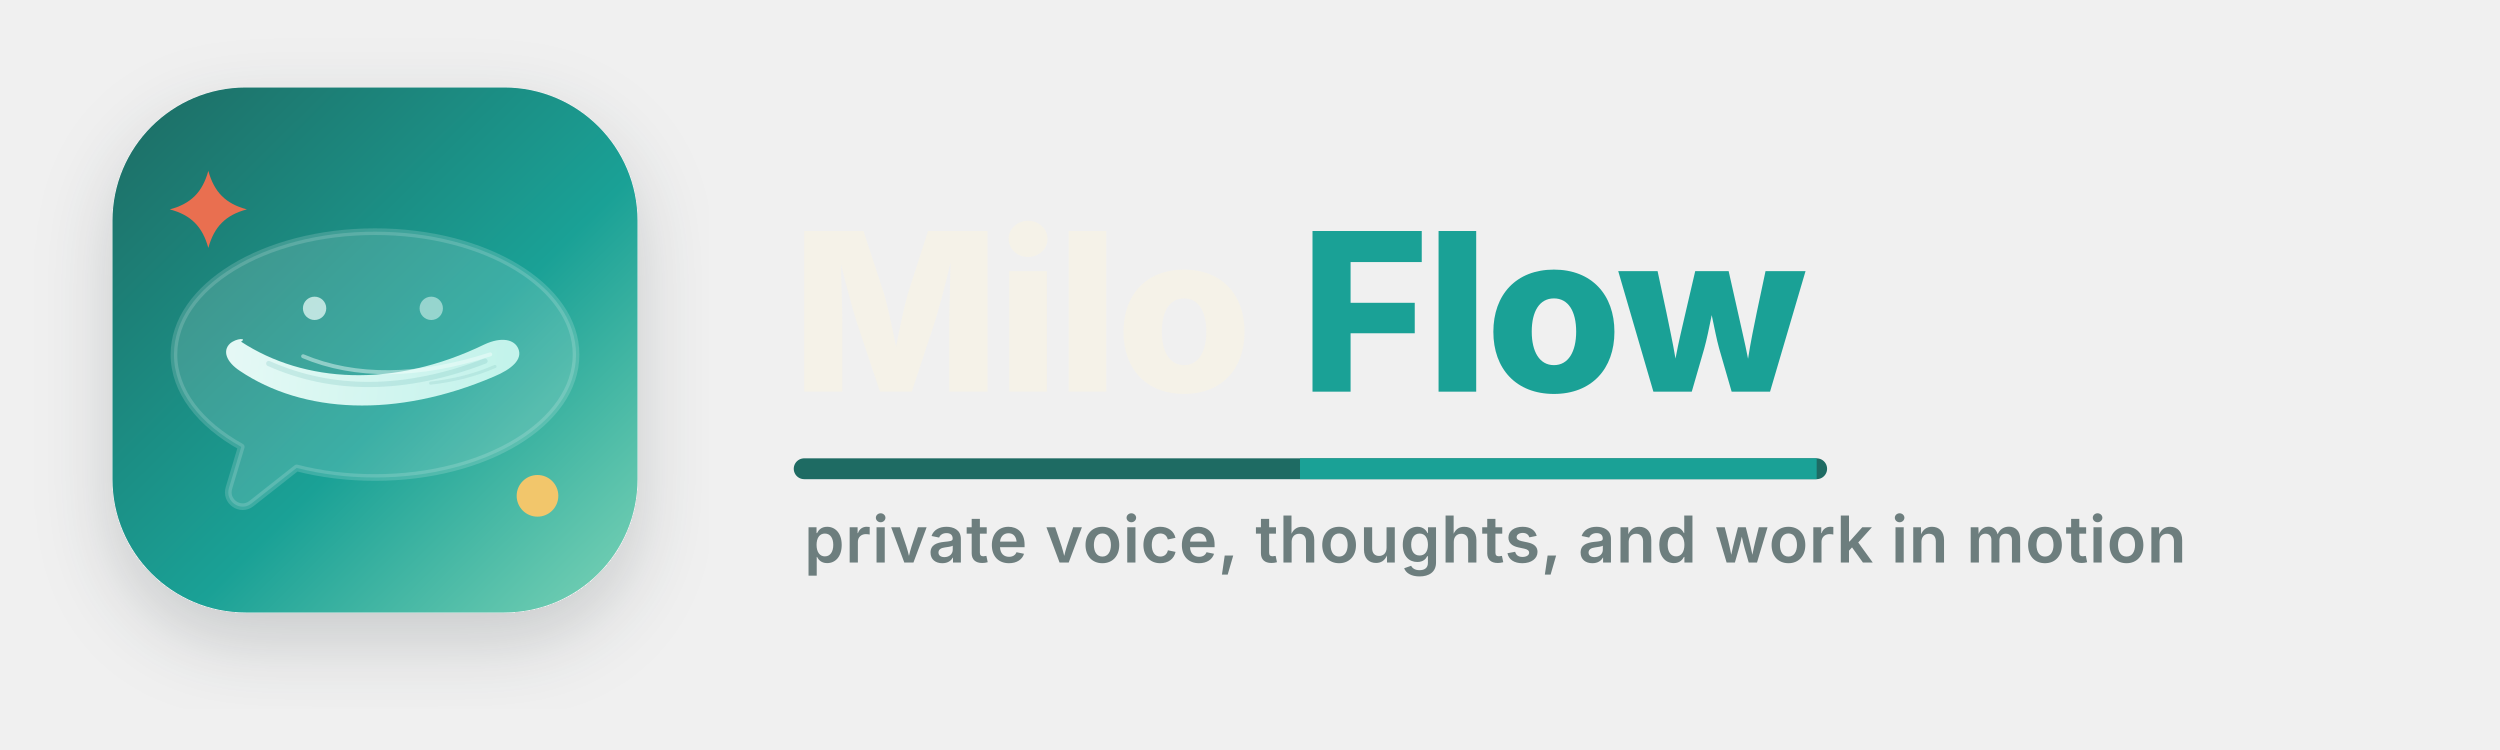
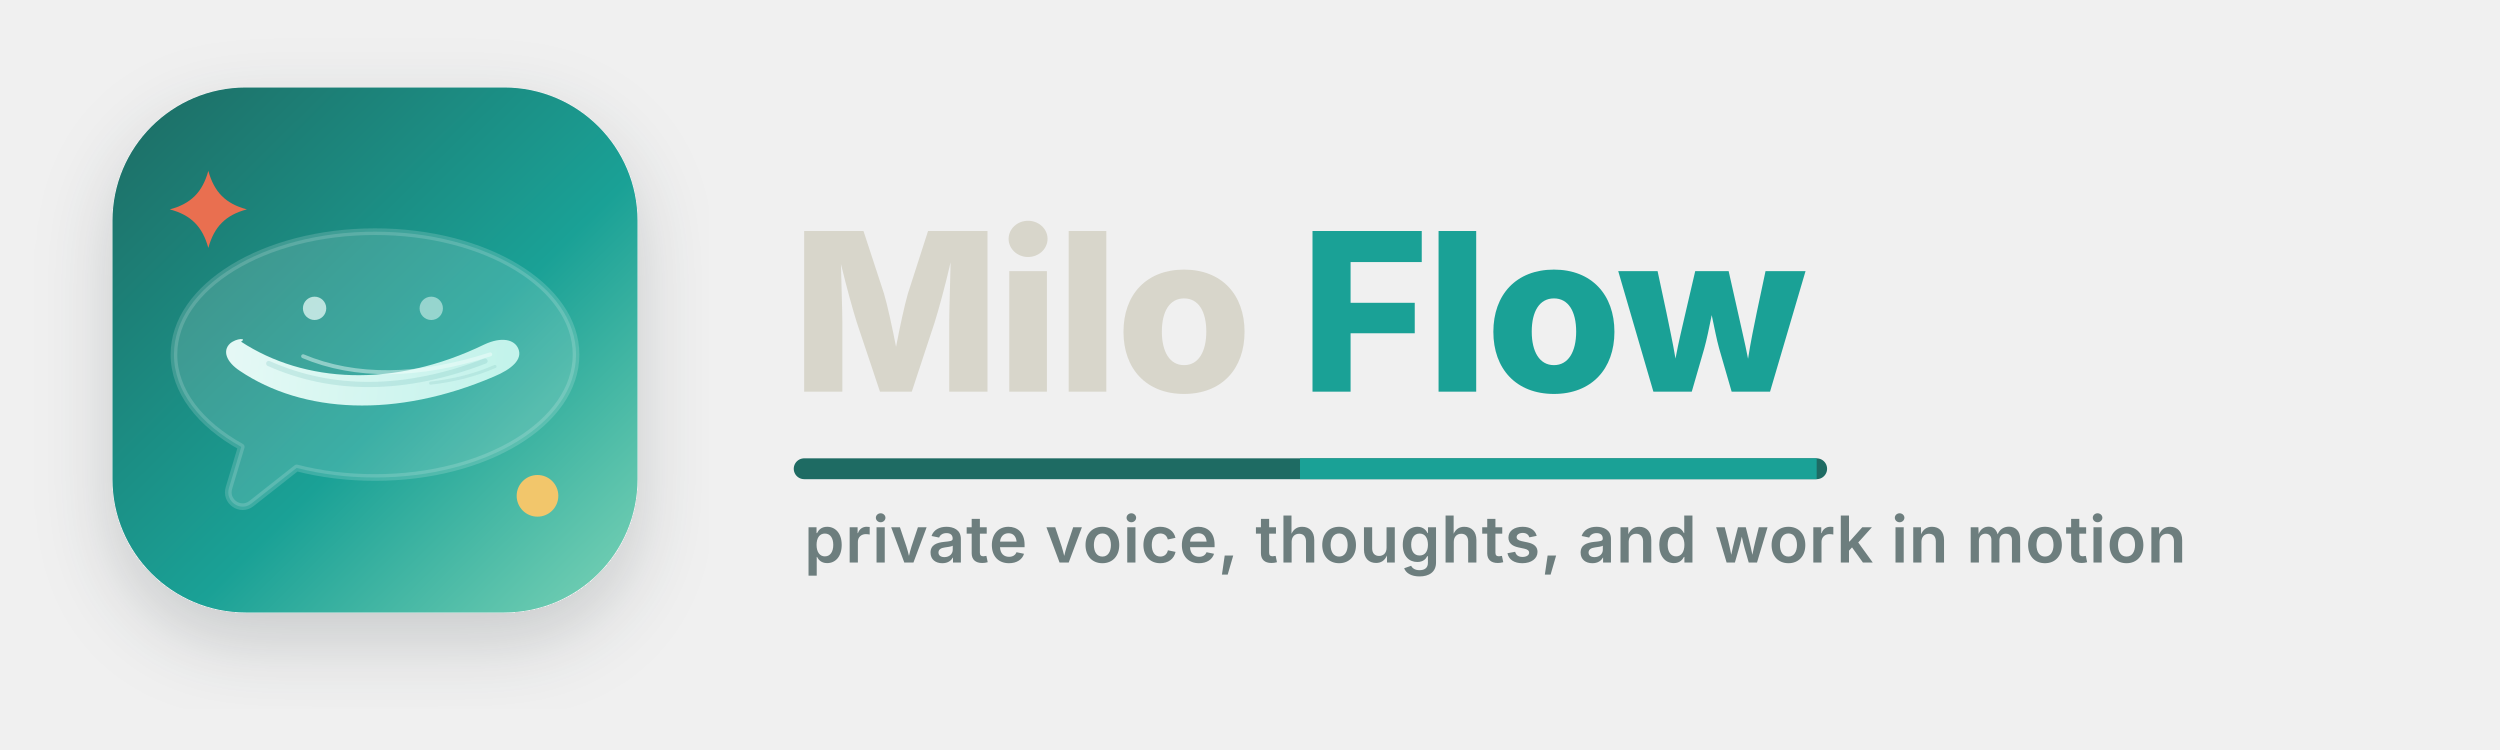
<svg xmlns="http://www.w3.org/2000/svg" width="1200" height="360" viewBox="0 0 1200 360" fill="none" role="img" aria-labelledby="title desc">
  <defs>
    <linearGradient id="markGradient" x1="52" y1="42" x2="302" y2="296" gradientUnits="userSpaceOnUse">
      <stop offset="0" stop-color="#1E6B63" />
      <stop offset="0.58" stop-color="#1AA196" />
      <stop offset="1" stop-color="#7BD3B6" />
    </linearGradient>
    <linearGradient id="flowStroke" x1="106" y1="160" x2="244" y2="174" gradientUnits="userSpaceOnUse">
      <stop offset="0" stop-color="#F1FFFC" />
      <stop offset="1" stop-color="#CBF7EF" />
    </linearGradient>
    <filter id="softShadow" x="10" y="8" width="330" height="332" filterUnits="userSpaceOnUse" color-interpolation-filters="sRGB">
      <feFlood flood-opacity="0" result="BackgroundImageFix" />
      <feColorMatrix in="SourceAlpha" type="matrix" values="0 0 0 0 0 0 0 0 0 0 0 0 0 0 0 0 0 0 127 0" result="hardAlpha" />
      <feOffset dy="14" />
      <feGaussianBlur stdDeviation="18" />
      <feComposite in2="hardAlpha" operator="out" />
      <feColorMatrix type="matrix" values="0 0 0 0 0.08 0 0 0 0 0.13 0 0 0 0 0.15 0 0 0 0.18 0" />
      <feBlend mode="normal" in2="BackgroundImageFix" result="effect1_dropShadow" />
      <feBlend mode="normal" in="SourceGraphic" in2="effect1_dropShadow" result="shape" />
    </filter>
  </defs>
  <g filter="url(#softShadow)">
    <rect x="54" y="42" width="252" height="252" rx="64" fill="url(#markGradient)" />
    <path d="M180 111.2C233.4 111.2 276.5 137.6 276.5 170.2C276.5 202.8 233.4 229.2 180 229.2C166.7 229.2 154 227.6 142.4 224.6L120.7 241.7C115.4 245.9 107.9 240.7 109.9 234.2L115.8 214.5C96.1 203.6 83.5 187.8 83.5 170.2C83.5 137.6 126.7 111.2 180 111.2Z" fill="white" fill-opacity="0.15" />
    <path d="M180 111.2C233.4 111.2 276.5 137.6 276.5 170.2C276.5 202.8 233.4 229.2 180 229.2C166.7 229.2 154 227.6 142.4 224.6L120.7 241.7C115.4 245.9 107.9 240.7 109.9 234.2L115.8 214.5C96.1 203.6 83.5 187.8 83.5 170.2C83.5 137.6 126.7 111.2 180 111.2Z" stroke="white" stroke-opacity="0.16" stroke-width="3.2" stroke-linejoin="round" />
    <g>
      <path d="M115.7 164C146 183.8 188.7 186.6 232.6 165.3C240.6 161.6 246.9 162.8 248.8 167.4C250.9 172.4 245.9 177.1 237 180.8C190 200.9 145.4 198.4 115.1 178C108.6 173.7 106.7 168.4 110.4 164.9C113.5 162.2 118.8 162.2 115.7 164Z" fill="url(#flowStroke)" fill-opacity="0.94" />
      <path d="M129 174.5C159.6 188.1 194.5 188.1 232.8 173.3" stroke="#74BDB7" stroke-opacity="0.24" stroke-width="2.5" stroke-linecap="round" />
      <path d="M145.5 171C170.5 181.5 201.1 181.2 235.3 170.1" stroke="#F7FFFD" stroke-opacity="0.45" stroke-width="1.9" stroke-linecap="round" />
      <path d="M206.7 183.9C217.8 182.6 227.7 180.2 237.6 175.9" stroke="#74BDB7" stroke-opacity="0.20" stroke-width="1.5" stroke-linecap="round" />
    </g>
    <circle cx="151" cy="148" r="5.6" fill="#F1FFFC" fill-opacity="0.70" />
    <circle cx="207" cy="148" r="5.6" fill="#F1FFFC" fill-opacity="0.50" />
    <path d="M100 82C102.8 92.2 108.3 97.8 118.5 100.5C108.3 103.2 102.8 108.8 100 119C97.2 108.8 91.7 103.2 81.5 100.5C91.7 97.8 97.2 92.2 100 82Z" fill="#E96F50" />
    <circle cx="258" cy="238" r="10" fill="#F2C66B" />
  </g>
  <g aria-label="MiloFlow wordmark">
-     <text x="380" y="188" fill="#F5F2E8" font-family="Avenir Next, Inter, SF Pro Display, Helvetica Neue, Arial, sans-serif" font-size="106" font-weight="800" letter-spacing="-1.5">Milo</text>
+     <text x="380" y="188" fill="#D8D6CB" font-family="Avenir Next, Inter, SF Pro Display, Helvetica Neue, Arial, sans-serif" font-size="106" font-weight="800" letter-spacing="-1.5">Milo</text>
    <text x="624" y="188" fill="#1AA196" font-family="Avenir Next, Inter, SF Pro Display, Helvetica Neue, Arial, sans-serif" font-size="106" font-weight="800" letter-spacing="-1.5">Flow</text>
    <path d="M386 225H872" stroke="#1E6B63" stroke-width="10" stroke-linecap="round" />
    <path d="M624 225H872" stroke="#1AA196" stroke-width="10" stroke-linecap="butt" />
    <text x="386" y="270" fill="#6D7E7E" font-family="Avenir Next, Inter, SF Pro Text, Helvetica Neue, Arial, sans-serif" font-size="31" font-weight="600" letter-spacing="0.4">private voice, thoughts, and work in motion</text>
  </g>
</svg>
